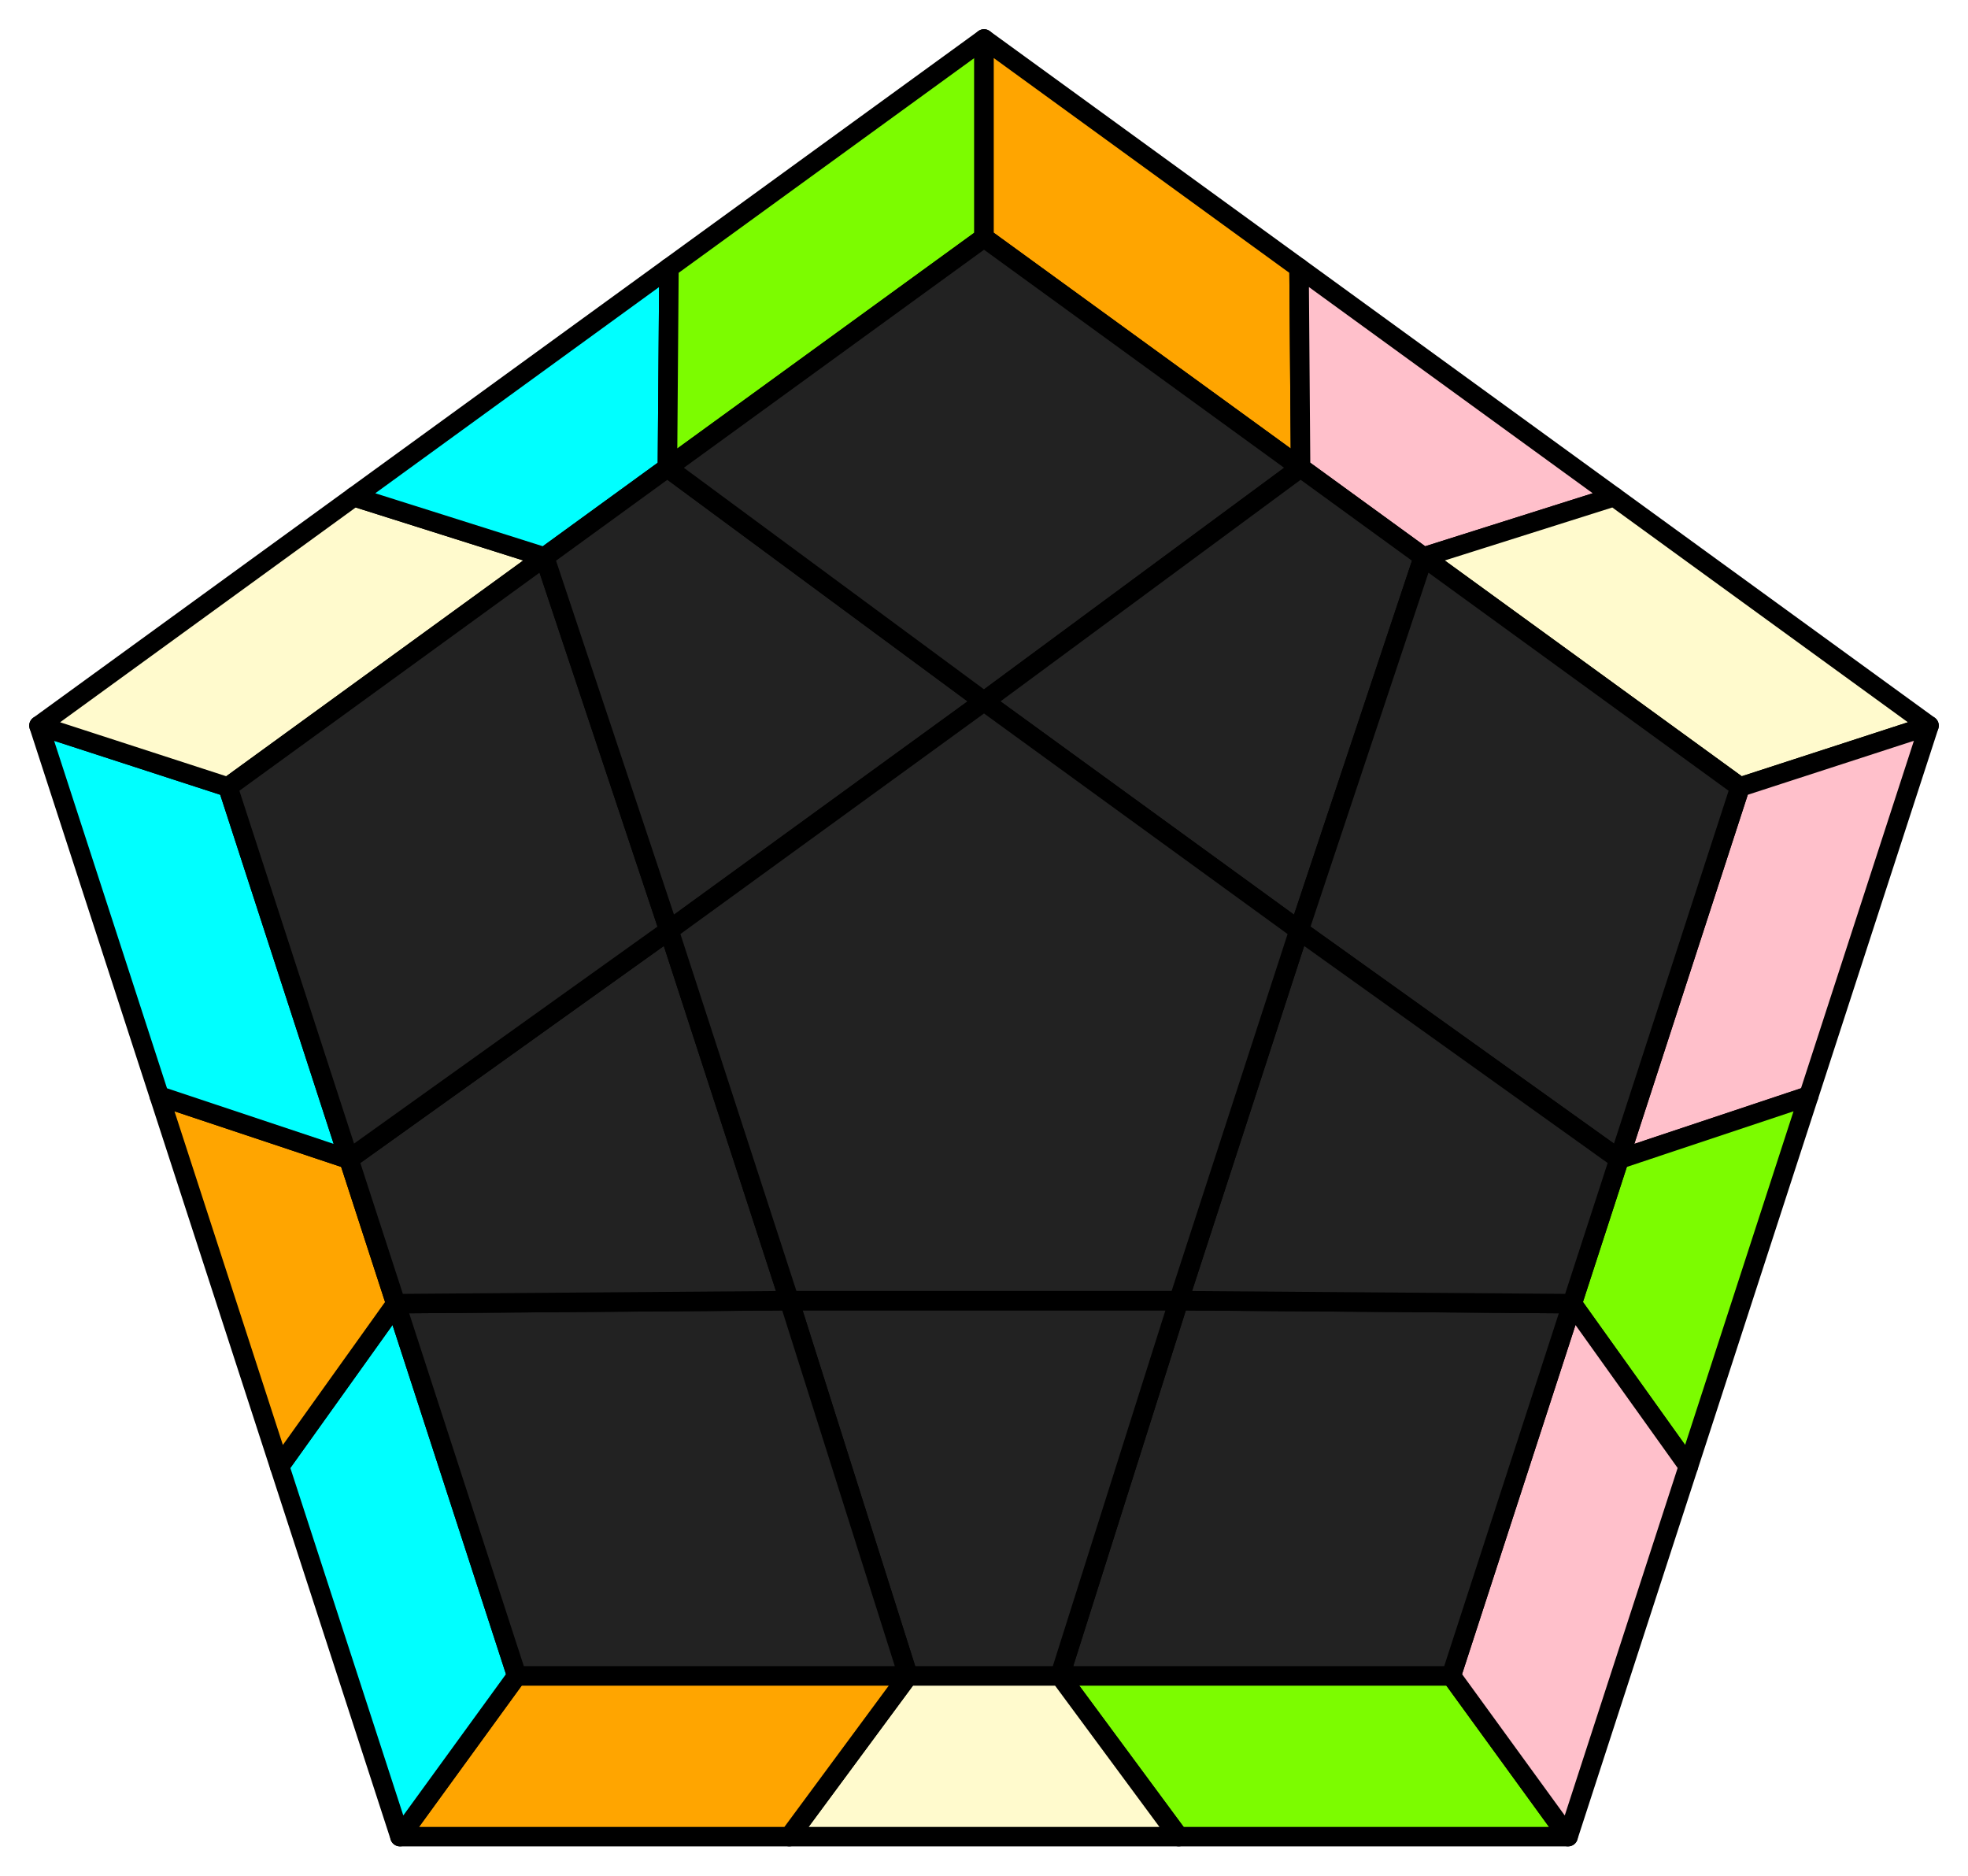
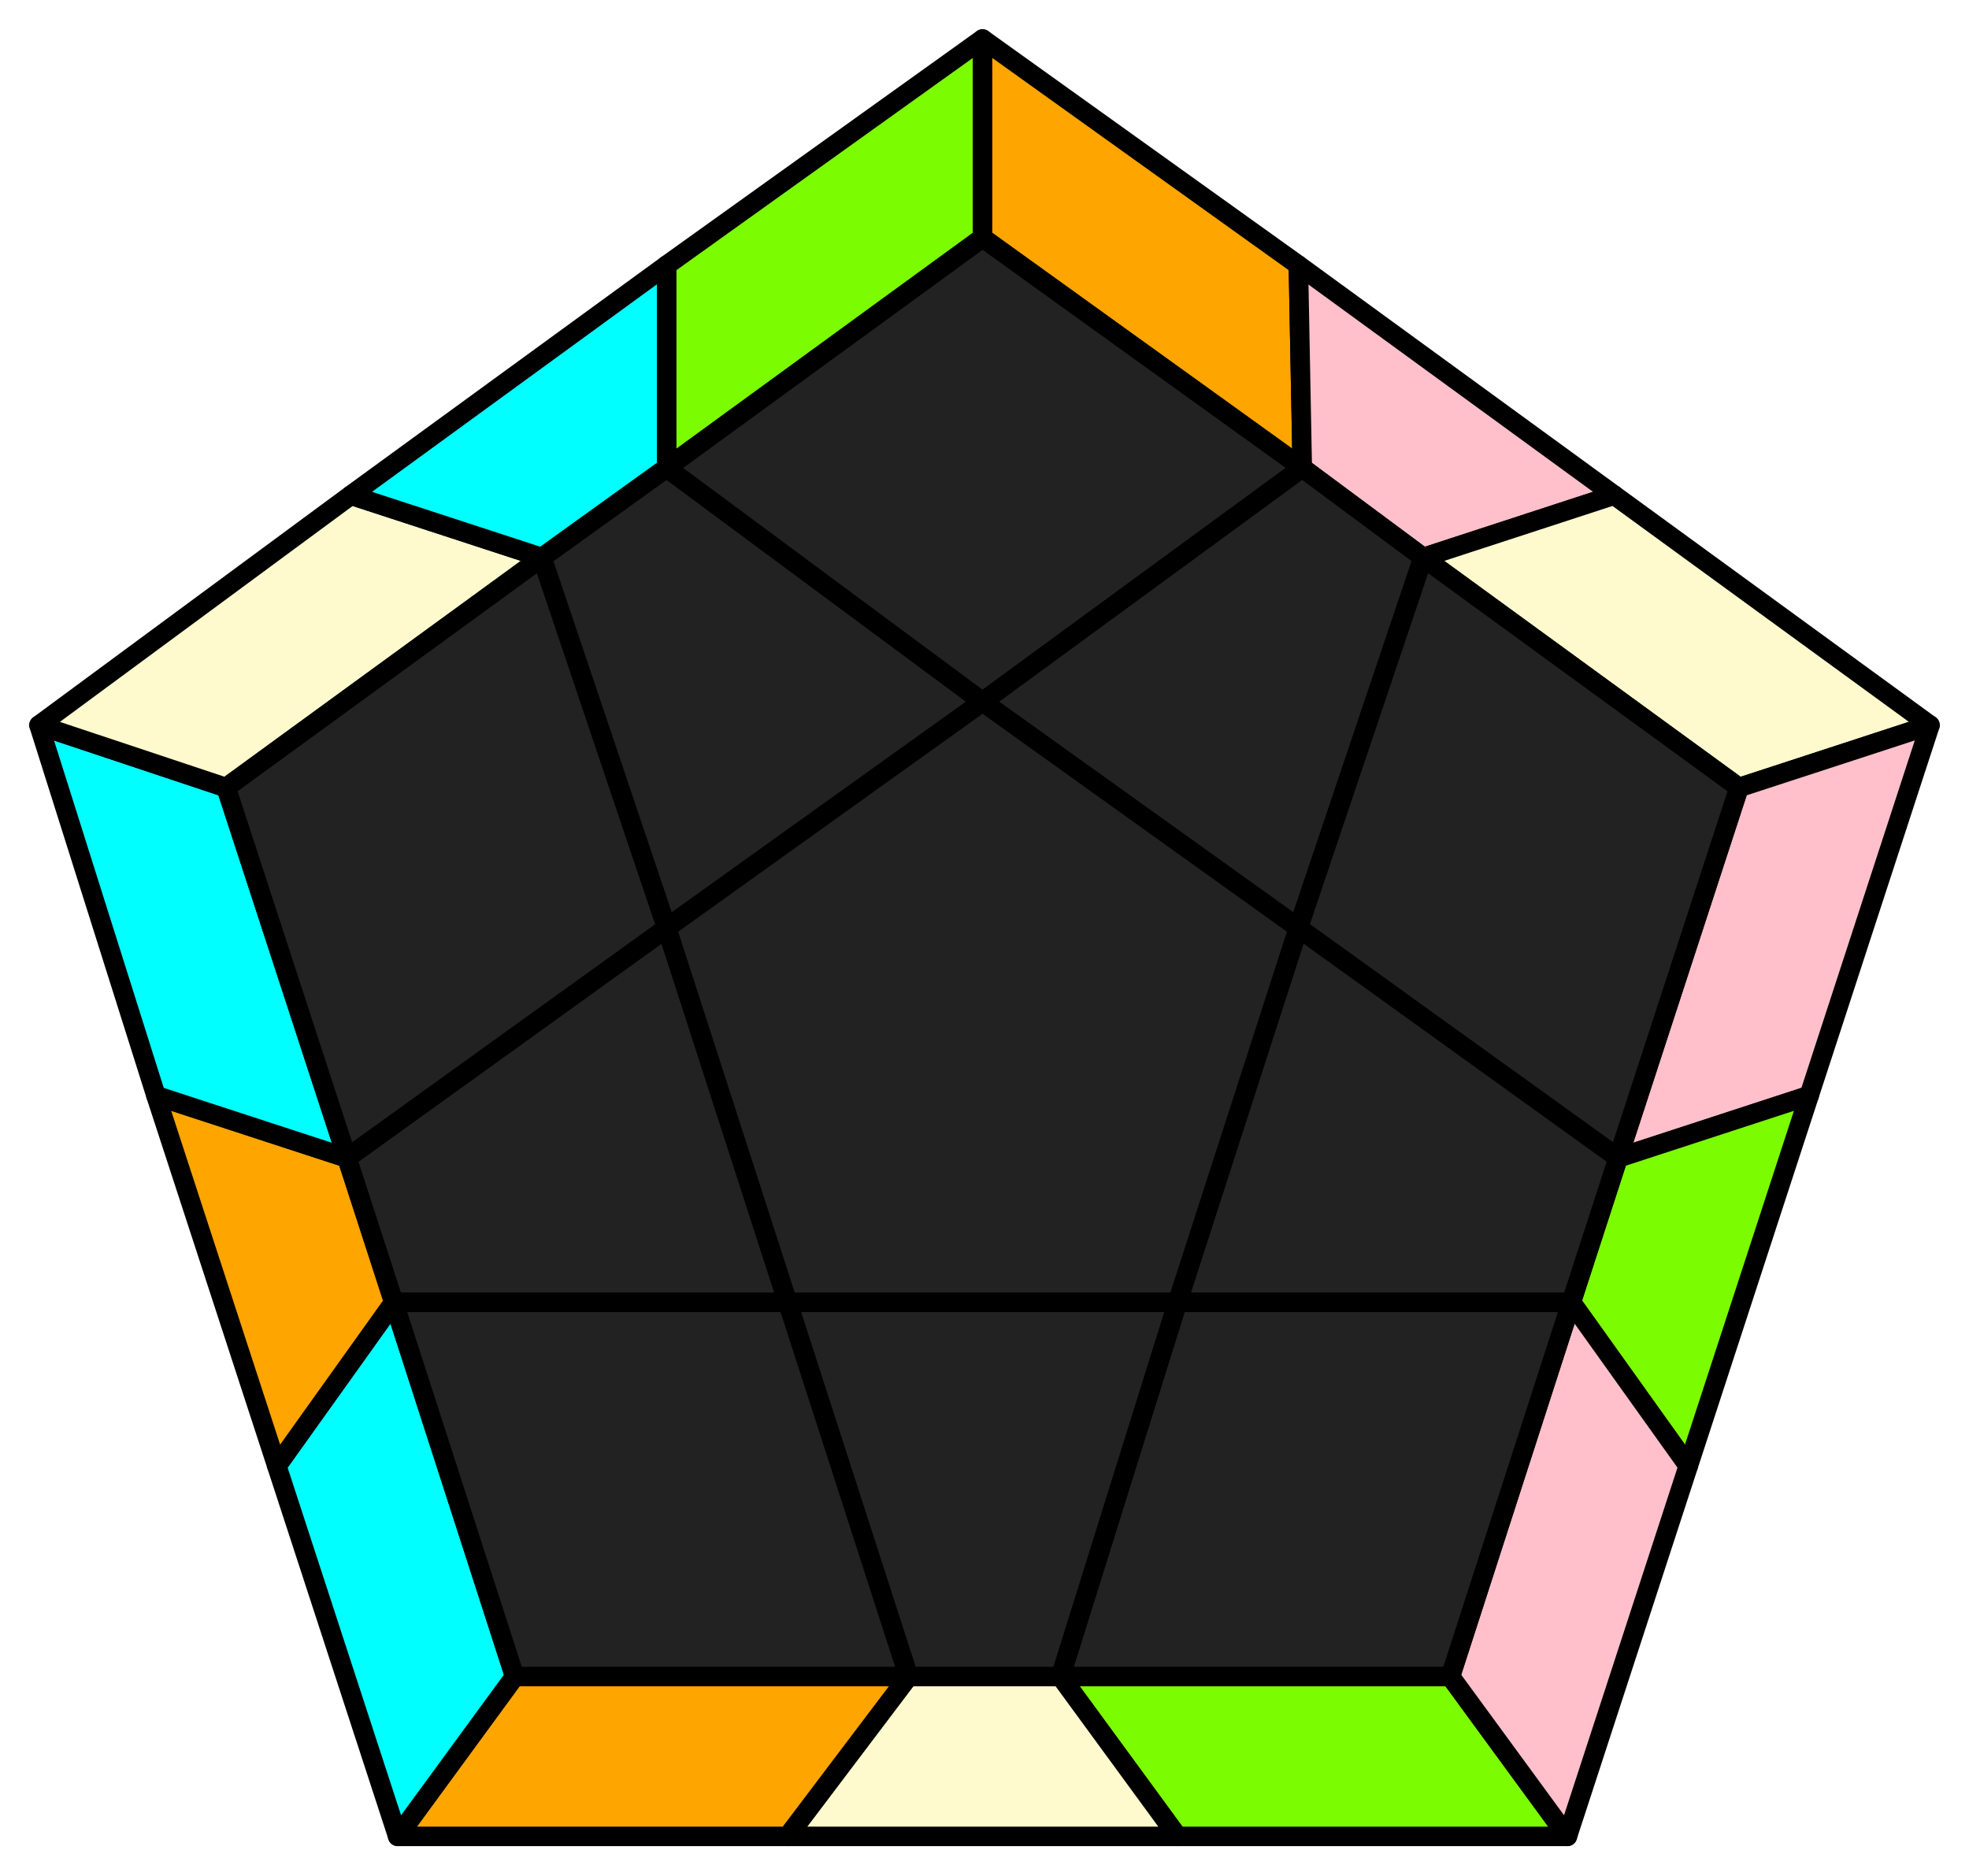
- <svg xmlns="http://www.w3.org/2000/svg" width="50.541" height="48.165">
-   <polygon stroke="black" stroke-width="0.5" points="40.271 47.165 30.271 47.165 27.221 43.036 37.271 43.036" stroke-linejoin="round" fill="#7cfc00" />
-   <polygon stroke="black" stroke-width="0.5" points="30.271 47.165 20.271 47.165 23.321 43.036 27.221 43.036" stroke-linejoin="round" fill="#fffacd" />
-   <polygon stroke="black" stroke-width="0.5" points="20.271 47.165 10.271 47.165 13.271 43.036 23.321 43.036" stroke-linejoin="round" fill="#ffa500" />
-   <polygon stroke="black" stroke-width="0.5" points="10.271 47.165 7.18 37.655 10.165 33.478 13.271 43.036" stroke-linejoin="round" fill="#00ffff" />
-   <polygon stroke="black" stroke-width="0.5" points="7.18 37.655 4.09 28.144 8.96 29.769 10.165 33.478" stroke-linejoin="round" fill="#ffa500" />
-   <polygon stroke="black" stroke-width="0.5" points="4.09 28.144 1.0 18.634 5.854 20.211 8.96 29.769" stroke-linejoin="round" fill="#00ffff" />
-   <polygon stroke="black" stroke-width="0.5" points="1.0 18.634 9.09 12.756 13.985 14.304 5.854 20.211" stroke-linejoin="round" fill="#fffacd" />
-   <polygon stroke="black" stroke-width="0.5" points="9.09 12.756 17.18 6.878 17.14 12.011 13.985 14.304" stroke-linejoin="round" fill="#00ffff" />
-   <polygon stroke="black" stroke-width="0.5" points="17.18 6.878 25.271 1.0 25.271 6.104 17.14 12.011" stroke-linejoin="round" fill="#7cfc00" />
-   <polygon stroke="black" stroke-width="0.5" points="25.271 1.0 33.361 6.878 33.401 12.011 25.271 6.104" stroke-linejoin="round" fill="#ffa500" />
-   <polygon stroke="black" stroke-width="0.5" points="33.361 6.878 41.451 12.756 36.556 14.304 33.401 12.011" stroke-linejoin="round" fill="#ffc0cb" />
-   <polygon stroke="black" stroke-width="0.5" points="41.451 12.756 49.541 18.634 44.687 20.211 36.556 14.304" stroke-linejoin="round" fill="#fffacd" />
-   <polygon stroke="black" stroke-width="0.5" points="49.541 18.634 46.451 28.144 41.581 29.769 44.687 20.211" stroke-linejoin="round" fill="#ffc0cb" />
-   <polygon stroke="black" stroke-width="0.5" points="46.451 28.144 43.361 37.655 40.376 33.478 41.581 29.769" stroke-linejoin="round" fill="#7cfc00" />
-   <polygon stroke="black" stroke-width="0.5" points="43.361 37.655 40.271 47.165 37.271 43.036 40.376 33.478" stroke-linejoin="round" fill="#ffc0cb" />
-   <polygon stroke="black" stroke-width="0.5" points="37.271 43.036 27.221 43.036 30.271 33.401 40.376 33.478" stroke-linejoin="round" fill="#222" />
-   <polygon stroke="black" stroke-width="0.5" points="27.221 43.036 23.321 43.036 20.271 33.401 30.271 33.401" stroke-linejoin="round" fill="#222" />
-   <polygon stroke="black" stroke-width="0.5" points="13.271 43.036 10.165 33.478 20.271 33.401 23.321 43.036" stroke-linejoin="round" fill="#222" />
-   <polygon stroke="black" stroke-width="0.5" points="10.165 33.478 8.96 29.769 17.18 23.891 20.271 33.401" stroke-linejoin="round" fill="#222" />
-   <polygon stroke="black" stroke-width="0.5" points="5.854 20.211 13.985 14.304 17.18 23.891 8.96 29.769" stroke-linejoin="round" fill="#222" />
-   <polygon stroke="black" stroke-width="0.5" points="13.985 14.304 17.14 12.011 25.271 18.013 17.18 23.891" stroke-linejoin="round" fill="#222" />
-   <polygon stroke="black" stroke-width="0.5" points="25.271 6.104 33.401 12.011 25.271 18.013 17.14 12.011" stroke-linejoin="round" fill="#222" />
-   <polygon stroke="black" stroke-width="0.5" points="33.401 12.011 36.556 14.304 33.361 23.891 25.271 18.013" stroke-linejoin="round" fill="#222" />
-   <polygon stroke="black" stroke-width="0.5" points="44.687 20.211 41.581 29.769 33.361 23.891 36.556 14.304" stroke-linejoin="round" fill="#222" />
-   <polygon stroke="black" stroke-width="0.5" points="41.581 29.769 40.376 33.478 30.271 33.401 33.361 23.891" stroke-linejoin="round" fill="#222" />
-   <polygon stroke="black" stroke-width="0.5" points="30.271 33.401 20.271 33.401 17.18 23.891 25.271 18.013 33.361 23.891" stroke-linejoin="round" fill="#222" />
+ <svg xmlns="http://www.w3.org/2000/svg" id="67" width="505" height="481">
+   <style>
+ polygon { stroke: black; stroke-width: 5px; stroke-linejoin: round;}
+ .green {fill: #7cfc00;}
+ .orange {fill: #ffa500;}
+ .blue {fill: #00ffff;}
+ .beige {fill: #fffacd;}
+ .pink {fill: #ffc0cb;}
+ .grey {fill: #222;}
+ </style>
+   <polygon class="green" points="402 471 302 471 272 430 372 430" />
+   <polygon class="beige" points="302 471 202 471 233 430 272 430" />
+   <polygon class="orange" points="202 471 102 471 132 430 233 430" />
+   <polygon class="blue" points="102 471 71 376 101 334 132 430" />
+   <polygon class="orange" points="71 376 40 281 89 297 101 334" />
+   <polygon class="blue" points="40 281 10 186 58 202 89 297" />
+   <polygon class="beige" points="10 186 90 127 139 143 58 202" />
+   <polygon class="blue" points="90 127 171 68 171 120 139 143" />
+   <polygon class="green" points="171 68 252 10 252 61 171 120" />
+   <polygon class="orange" points="252 10 333 68 334 120 252 61" />
+   <polygon class="pink" points="333 68 414 127 365 143 334 120" />
+   <polygon class="beige" points="414 127 495 186 446 202 365 143" />
+   <polygon class="pink" points="495 186 464 281 415 297 446 202" />
+   <polygon class="green" points="464 281 433 376 403 334 415 297" />
+   <polygon class="pink" points="433 376 402 471 372 430 403 334" />
+   <polygon class="grey" points="372 430 272 430 302 334 403 334" />
+   <polygon class="grey" points="272 430 233 430 202 334 302 334" />
+   <polygon class="grey" points="132 430 101 334 202 334 233 430" />
+   <polygon class="grey" points="101 334 89 297 171 238 202 334" />
+   <polygon class="grey" points="58 202 139 143 171 238 89 297" />
+   <polygon class="grey" points="139 143 171 120 252 180 171 238" />
+   <polygon class="grey" points="252 61 334 120 252 180 171 120" />
+   <polygon class="grey" points="334 120 365 143 333 238 252 180" />
+   <polygon class="grey" points="446 202 415 297 333 238 365 143" />
+   <polygon class="grey" points="415 297 403 334 302 334 333 238" />
+   <polygon class="grey" points="302 334 202 334 171 238 252 180 333 238" />
</svg>
